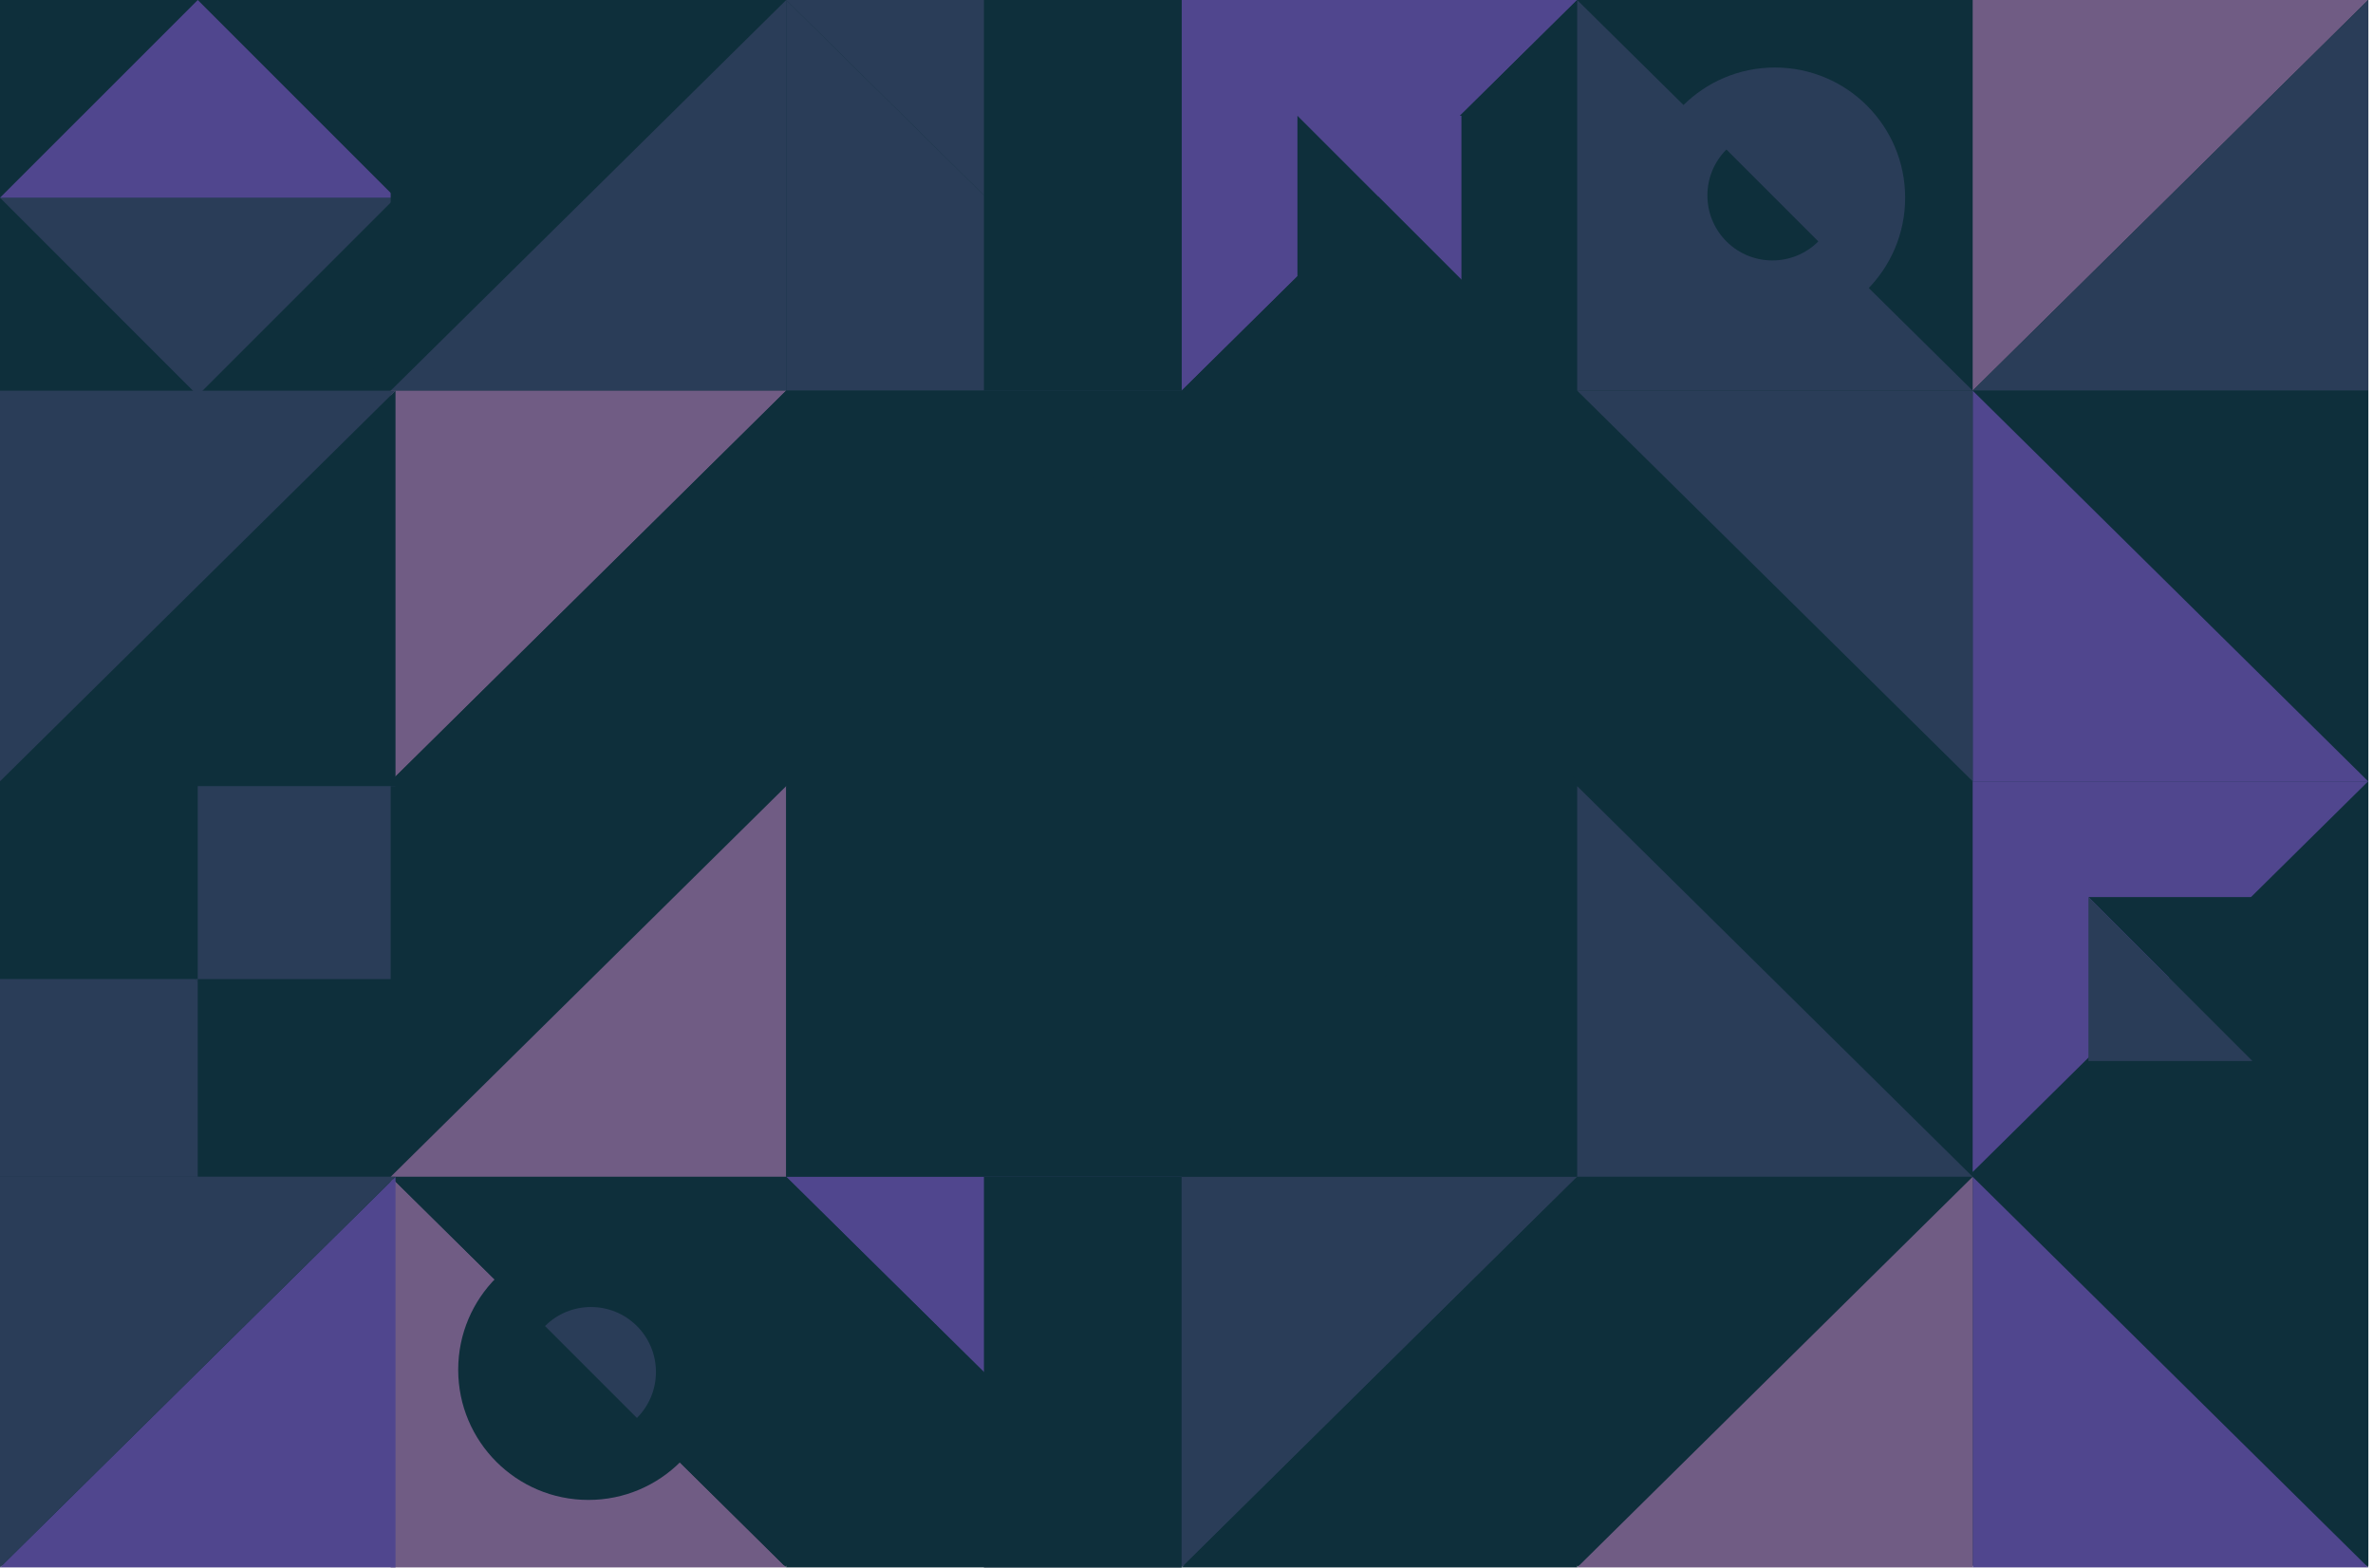
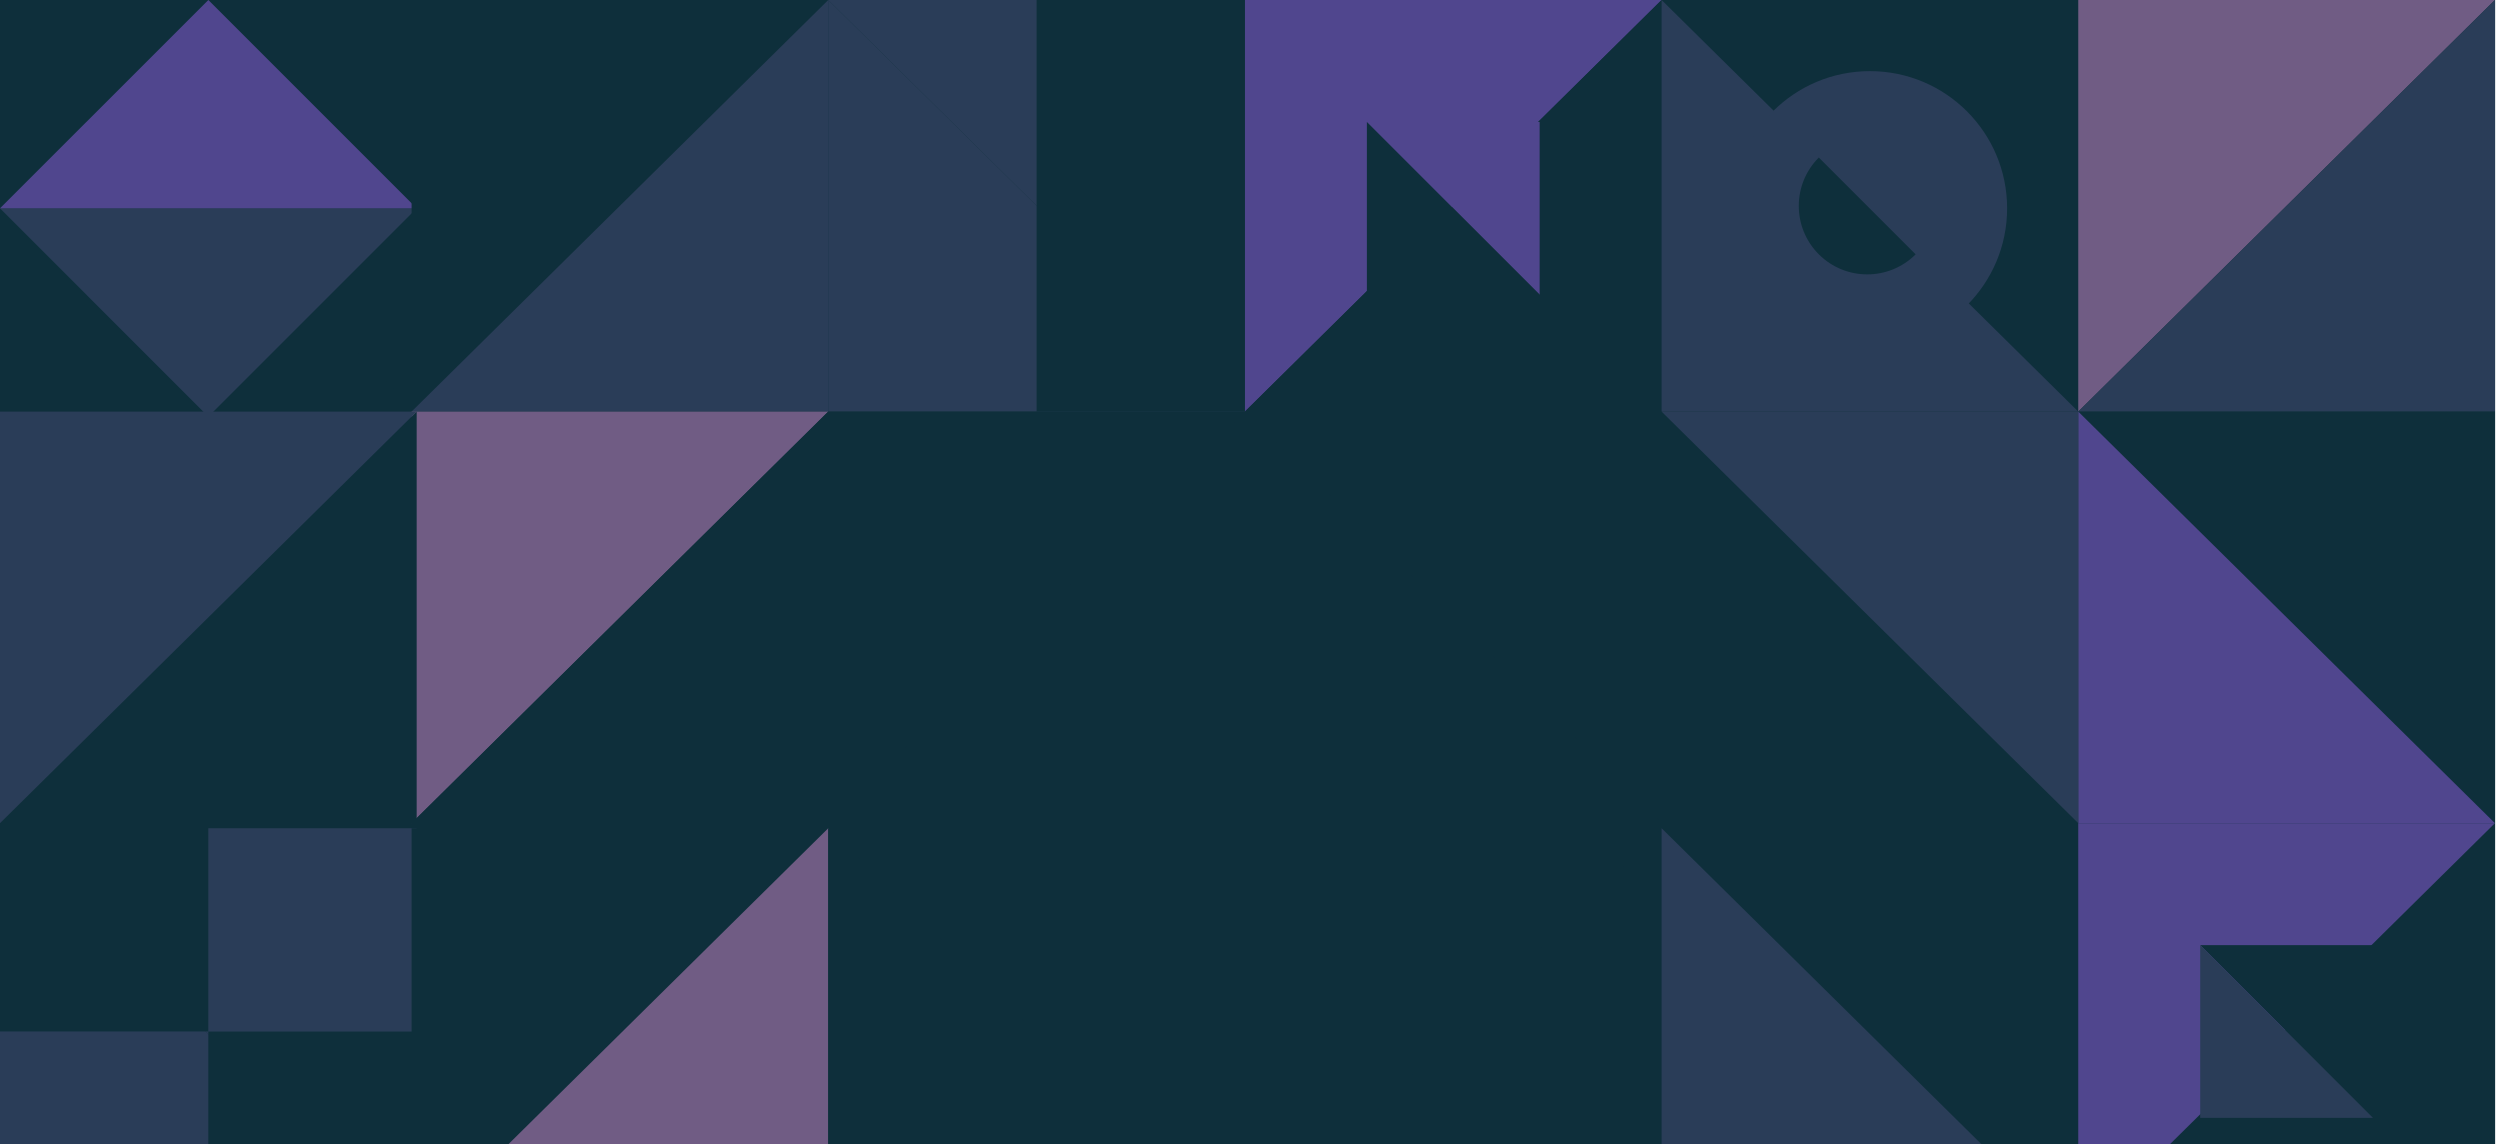
- <svg xmlns="http://www.w3.org/2000/svg" width="492" height="325" viewBox="0 0 492 325" fill="none">
+ <svg xmlns="http://www.w3.org/2000/svg" width="492" height="225" viewBox="0 0 492 225" fill="none">
  <path fill-rule="evenodd" clip-rule="evenodd" d="M0 324.658H491.041V0H0V324.658Z" fill="#0E2F3B" />
  <path fill-rule="evenodd" clip-rule="evenodd" d="M82 81H0V0L82 81Z" fill="#0E2F3B" />
  <path fill-rule="evenodd" clip-rule="evenodd" d="M0 0H82V81L0 0Z" fill="#0E2F3B" />
  <path fill-rule="evenodd" clip-rule="evenodd" d="M82 41L40.999 82L0 41H82Z" fill="#2A3D58" />
  <path fill-rule="evenodd" clip-rule="evenodd" d="M0 41L41.001 0L82 41H0Z" fill="#50468E" />
  <path fill-rule="evenodd" clip-rule="evenodd" d="M81 81V0H163L81 81Z" fill="#0E2F3B" />
  <path fill-rule="evenodd" clip-rule="evenodd" d="M163 0V81H81L163 0Z" fill="#2A3D58" />
  <path fill-rule="evenodd" clip-rule="evenodd" d="M163 0H245V81L163 0Z" fill="#2A3D58" />
  <path fill-rule="evenodd" clip-rule="evenodd" d="M245 81H163V0L245 81Z" fill="#2A3D58" />
  <path fill-rule="evenodd" clip-rule="evenodd" d="M245 81V0H327L245 81Z" fill="#50468E" />
  <path fill-rule="evenodd" clip-rule="evenodd" d="M327 0V81H245L327 0Z" fill="#0E2F3B" />
  <path fill-rule="evenodd" clip-rule="evenodd" d="M269 24H303V58L269 24Z" fill="#50468E" />
  <path fill-rule="evenodd" clip-rule="evenodd" d="M303 58H269V24L303 58Z" fill="#0E2F3B" />
  <path fill-rule="evenodd" clip-rule="evenodd" d="M327 0H409V81L327 0Z" fill="#0E2F3B" />
  <path fill-rule="evenodd" clip-rule="evenodd" d="M409 81H327V0L409 81Z" fill="#2A3D58" />
  <path fill-rule="evenodd" clip-rule="evenodd" d="M409 81V0H491L409 81Z" fill="#705C84" />
  <path fill-rule="evenodd" clip-rule="evenodd" d="M491 0V81H409L491 0Z" fill="#2A3D58" />
  <path fill-rule="evenodd" clip-rule="evenodd" d="M409 81H491V162L409 81Z" fill="#0E2F3B" />
  <path fill-rule="evenodd" clip-rule="evenodd" d="M491 162H409V81L491 162Z" fill="#50468E" />
  <path fill-rule="evenodd" clip-rule="evenodd" d="M409 162H327V81L409 162Z" fill="#0E2F3B" />
  <path fill-rule="evenodd" clip-rule="evenodd" d="M327 81H409V162L327 81Z" fill="#2A3D58" />
  <path fill-rule="evenodd" clip-rule="evenodd" d="M245 81H327V162L245 81Z" fill="#0E2F3B" />
  <path fill-rule="evenodd" clip-rule="evenodd" d="M163 162V81H245L163 162Z" fill="#0E2F3B" />
  <path fill-rule="evenodd" clip-rule="evenodd" d="M81 162V81H163L81 162Z" fill="#705C84" />
  <path fill-rule="evenodd" clip-rule="evenodd" d="M163 81V162H81L163 81Z" fill="#0E2F3B" />
  <path fill-rule="evenodd" clip-rule="evenodd" d="M82 81V162H0L82 81Z" fill="#0E2F3B" />
  <path fill-rule="evenodd" clip-rule="evenodd" d="M0 162V81H82L0 162Z" fill="#2A3D58" />
  <path fill-rule="evenodd" clip-rule="evenodd" d="M82 244H0V163L82 244Z" fill="#2A3D58" />
  <path fill-rule="evenodd" clip-rule="evenodd" d="M0 163H82V244L0 163Z" fill="#2A3D58" />
  <path fill-rule="evenodd" clip-rule="evenodd" d="M41 202.998V162.003H0.002L0 162V202.998H40.998L41 203V202.998Z" fill="#0E2F3B" />
  <path fill-rule="evenodd" clip-rule="evenodd" d="M82 243.998V203.002H41.002L41 203V243.998H81.998L82 244V243.998Z" fill="#0E2F3B" />
  <path fill-rule="evenodd" clip-rule="evenodd" d="M81 244V163H163L81 244Z" fill="#0E2F3B" />
  <path fill-rule="evenodd" clip-rule="evenodd" d="M163 163V244H81L163 163Z" fill="#705C84" />
  <path fill-rule="evenodd" clip-rule="evenodd" d="M245 244H163V163L245 244Z" fill="#0E2F3B" />
  <path fill-rule="evenodd" clip-rule="evenodd" d="M327 163V244H245L327 163Z" fill="#0E2F3B" />
  <path fill-rule="evenodd" clip-rule="evenodd" d="M327 163H409V244L327 163Z" fill="#0E2F3B" />
  <path fill-rule="evenodd" clip-rule="evenodd" d="M409 244H327V163L409 244Z" fill="#2A3D58" />
  <path fill-rule="evenodd" clip-rule="evenodd" d="M409 243V162H491L409 243Z" fill="#50468E" />
  <path fill-rule="evenodd" clip-rule="evenodd" d="M491 163V244H409L491 163Z" fill="#0E2F3B" />
  <path fill-rule="evenodd" clip-rule="evenodd" d="M409 244H491V325L409 244Z" fill="#0E2F3B" />
  <path fill-rule="evenodd" clip-rule="evenodd" d="M491 325H409V244L491 325Z" fill="#50468E" />
  <path fill-rule="evenodd" clip-rule="evenodd" d="M327 325V244H409L327 325Z" fill="#0E2F3B" />
  <path fill-rule="evenodd" clip-rule="evenodd" d="M409 244V325H327L409 244Z" fill="#705C84" />
  <path fill-rule="evenodd" clip-rule="evenodd" d="M163 244H245V325L163 244Z" fill="#50468E" />
  <path fill-rule="evenodd" clip-rule="evenodd" d="M245 325H163V244L245 325Z" fill="#0E2F3B" />
  <path fill-rule="evenodd" clip-rule="evenodd" d="M245 325V244H327L245 325Z" fill="#2A3D58" />
  <path fill-rule="evenodd" clip-rule="evenodd" d="M327 244V325H245L327 244Z" fill="#0E2F3B" />
  <path fill-rule="evenodd" clip-rule="evenodd" d="M163 325H81V244L163 325Z" fill="#705C84" />
  <path fill-rule="evenodd" clip-rule="evenodd" d="M81 244H163V325L81 244Z" fill="#0E2F3B" />
  <path fill-rule="evenodd" clip-rule="evenodd" d="M82 244V325H0L82 244Z" fill="#50468E" />
  <path fill-rule="evenodd" clip-rule="evenodd" d="M0 325V244H82L0 325Z" fill="#2A3D58" />
  <path fill-rule="evenodd" clip-rule="evenodd" d="M395 41C395 26.088 382.911 14 368 14C353.089 14 341 26.088 341 41C341 55.912 353.089 68 368 68C382.911 68 395 55.912 395 41Z" fill="#2A3D58" />
  <path fill-rule="evenodd" clip-rule="evenodd" d="M357.946 31C352.685 36.261 352.685 44.792 357.946 50.054C363.207 55.315 371.739 55.315 377 50.054" fill="#0E2F3B" />
  <path fill-rule="evenodd" clip-rule="evenodd" d="M95 284C95 298.912 107.089 311 122 311C136.911 311 149 298.911 149 284C149 269.088 136.911 257 122 257C107.089 257 95 269.088 95 284Z" fill="#0E2F3B" />
  <path fill-rule="evenodd" clip-rule="evenodd" d="M132.054 294C137.315 288.739 137.315 280.207 132.054 274.946C126.793 269.685 118.261 269.685 113 274.946" fill="#2A3D58" />
  <path fill-rule="evenodd" clip-rule="evenodd" d="M204 81H245V0H204V81Z" fill="#0E2F3B" />
  <path fill-rule="evenodd" clip-rule="evenodd" d="M204 325H245V244H204V325Z" fill="#0E2F3B" />
  <path fill-rule="evenodd" clip-rule="evenodd" d="M433 186H467V220L433 186Z" fill="#0E2F3B" />
  <path fill-rule="evenodd" clip-rule="evenodd" d="M467 220H433V186L467 220Z" fill="#2A3D58" />
</svg>
